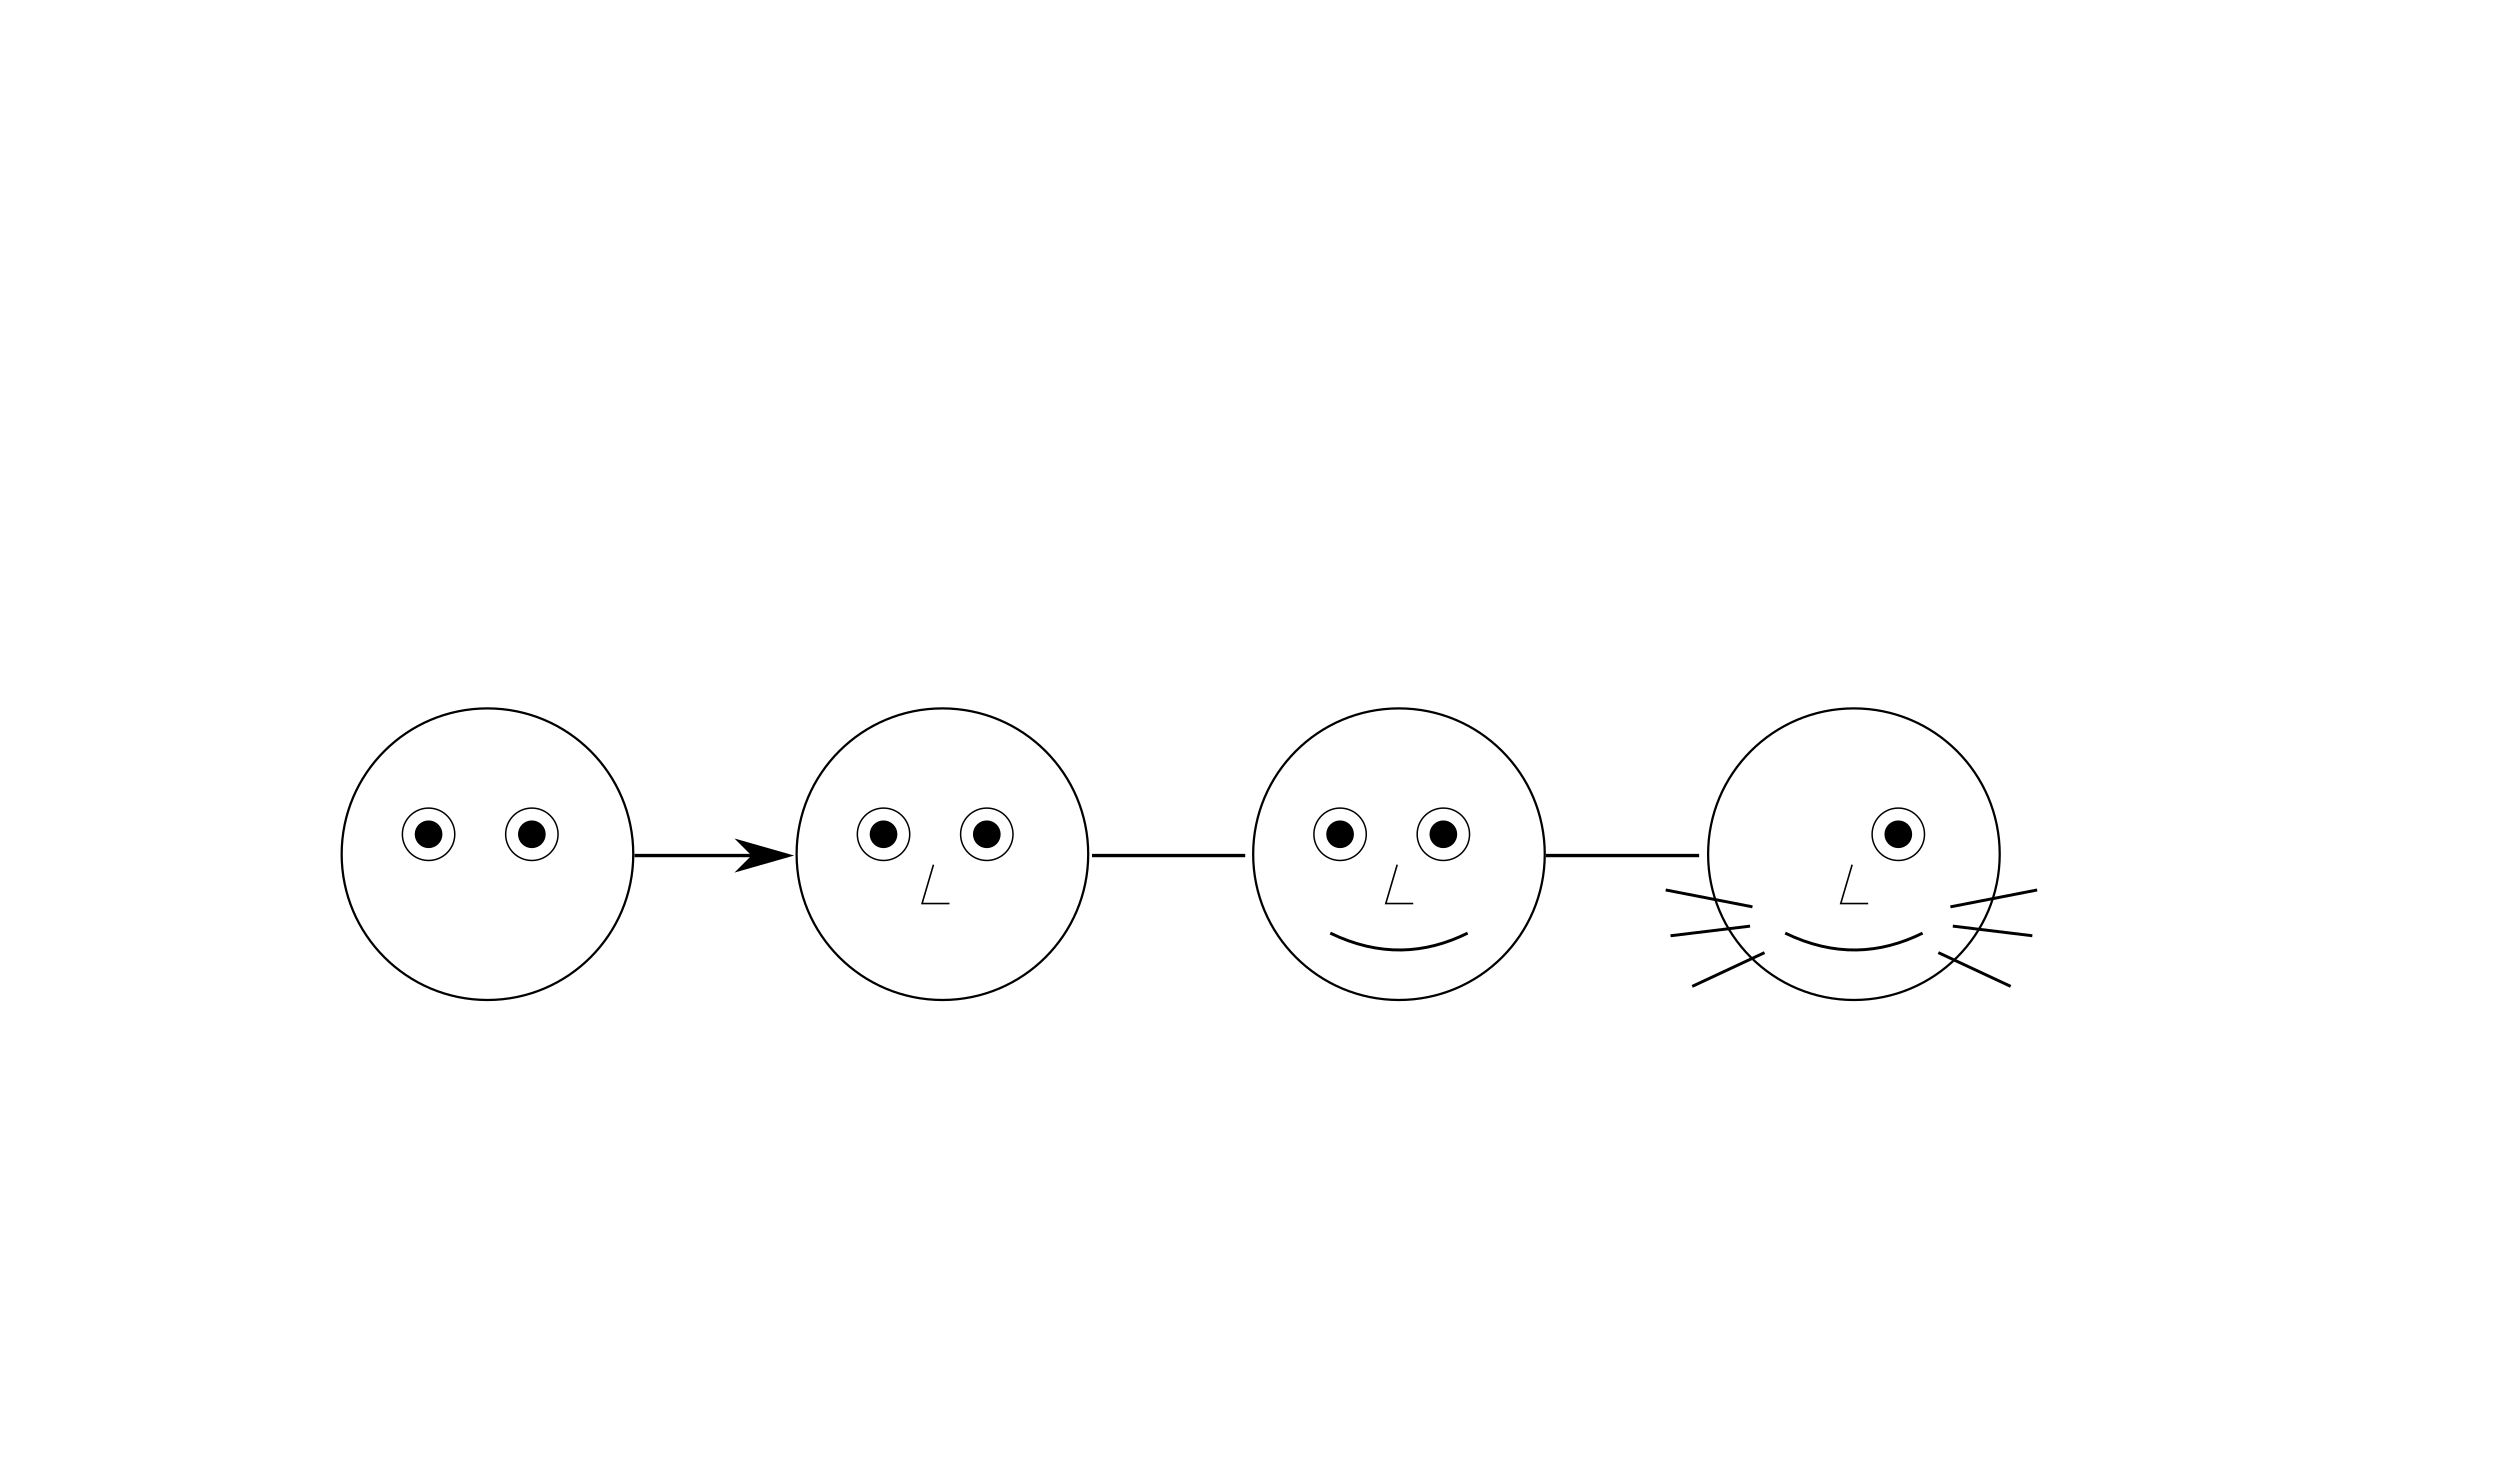
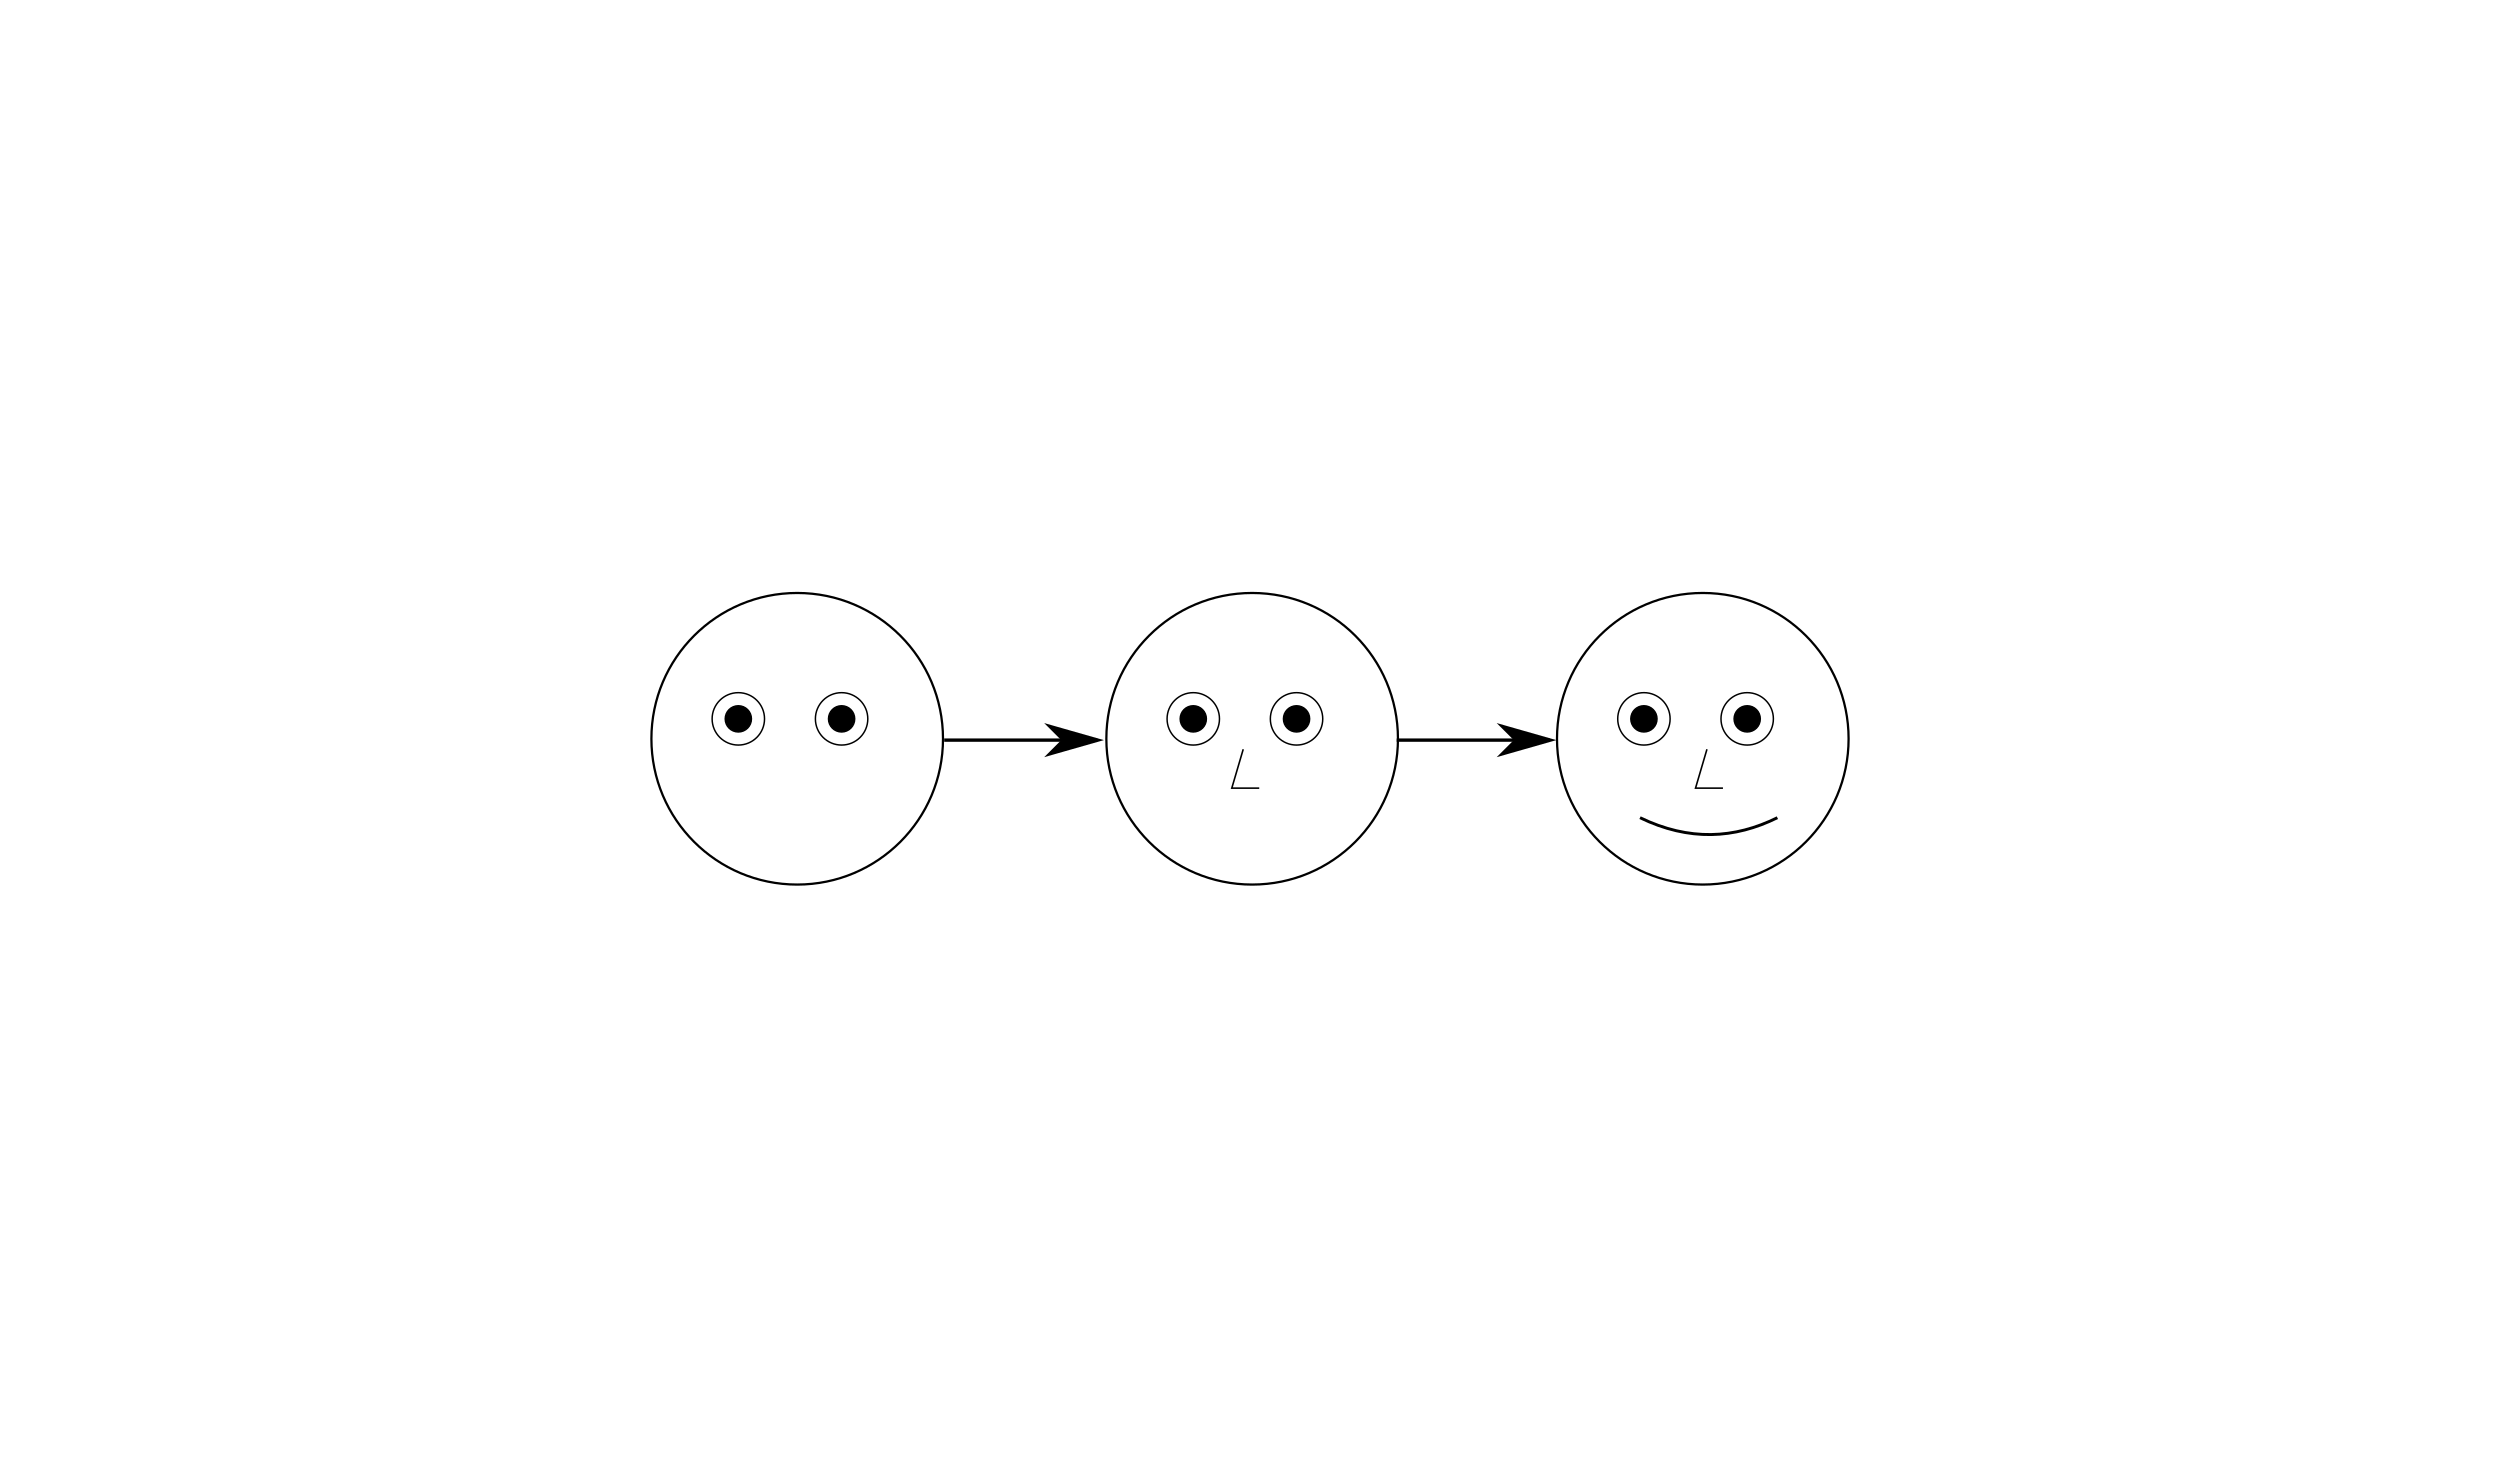
<svg xmlns="http://www.w3.org/2000/svg" width="846" height="500" viewBox="0 0 846 500" id="svg2" version="1.1">
  <defs id="defs4">
+     <marker style="overflow:visible" id="marker4630" refX="0" refY="0" orient="auto">
+       <path transform="matrix(-0.8,0,0,-0.8,-10,0)" style="fill:#000000;fill-opacity:1;fill-rule:evenodd;stroke:#000000;stroke-width:1pt;stroke-opacity:1" d="M 0,0 5,-5 -12.5,0 5,5 0,0 Z" id="path4632" />
+     </marker>
    <marker orient="auto" refY="0" refX="0" id="marker22638" style="overflow:visible">
      <path id="path22640" d="M 0,0 5,-5 -12.5,0 5,5 0,0 Z" style="fill:#000000;fill-opacity:1;fill-rule:evenodd;stroke:#000000;stroke-width:1pt;stroke-opacity:1" transform="matrix(-0.8,0,0,-0.8,-10,0)" />
    </marker>
    <marker orient="auto" refY="0" refX="0" id="marker18329" style="overflow:visible">
      <path id="path18331" d="M 0,0 5,-5 -12.5,0 5,5 0,0 Z" style="fill:#000000;fill-opacity:1;fill-rule:evenodd;stroke:#000000;stroke-width:1pt;stroke-opacity:1" transform="matrix(-0.8,0,0,-0.8,-10,0)" />
    </marker>
    <marker style="overflow:visible" id="marker11570" refX="0" refY="0" orient="auto">
      <path transform="matrix(-0.8,0,0,-0.8,-10,0)" style="fill:#000000;fill-opacity:1;fill-rule:evenodd;stroke:#000000;stroke-width:1pt;stroke-opacity:1" d="M 0,0 5,-5 -12.5,0 5,5 0,0 Z" id="path11572" />
    </marker>
    <marker style="overflow:visible" id="marker11326" refX="0" refY="0" orient="auto">
      <path transform="matrix(-0.8,0,0,-0.8,-10,0)" style="fill:#000000;fill-opacity:1;fill-rule:evenodd;stroke:#000000;stroke-width:1pt;stroke-opacity:1" d="M 0,0 5,-5 -12.5,0 5,5 0,0 Z" id="path11328" />
    </marker>
    <marker orient="auto" refY="0" refX="0" id="marker9818" style="overflow:visible">
      <path id="path9820" d="M 0,0 5,-5 -12.5,0 5,5 0,0 Z" style="fill:#000000;fill-opacity:1;fill-rule:evenodd;stroke:#000000;stroke-width:1pt;stroke-opacity:1" transform="matrix(-0.8,0,0,-0.8,-10,0)" />
    </marker>
    <marker style="overflow:visible" id="marker9572" refX="0" refY="0" orient="auto">
      <path transform="matrix(-0.8,0,0,-0.8,-10,0)" style="fill:#000000;fill-opacity:1;fill-rule:evenodd;stroke:#000000;stroke-width:1pt;stroke-opacity:1" d="M 0,0 5,-5 -12.5,0 5,5 0,0 Z" id="path9574" />
    </marker>
    <marker style="overflow:visible" id="marker9349" refX="0" refY="0" orient="auto">
      <path transform="matrix(-0.8,0,0,-0.8,-10,0)" style="fill:#000000;fill-opacity:1;fill-rule:evenodd;stroke:#000000;stroke-width:1pt;stroke-opacity:1" d="M 0,0 5,-5 -12.5,0 5,5 0,0 Z" id="path9351" />
    </marker>
    <marker style="overflow:visible" id="marker8273" refX="0" refY="0" orient="auto">
      <path transform="matrix(-0.8,0,0,-0.8,-10,0)" style="fill:#000000;fill-opacity:1;fill-rule:evenodd;stroke:#000000;stroke-width:1pt;stroke-opacity:1" d="M 0,0 5,-5 -12.5,0 5,5 0,0 Z" id="path8275" />
    </marker>
    <marker orient="auto" refY="0" refX="0" id="marker7296" style="overflow:visible">
      <path id="path7298" d="M 0,0 5,-5 -12.5,0 5,5 0,0 Z" style="fill:#000000;fill-opacity:1;fill-rule:evenodd;stroke:#000000;stroke-width:1pt;stroke-opacity:1" transform="matrix(-0.8,0,0,-0.8,-10,0)" />
    </marker>
    <marker orient="auto" refY="0" refX="0" id="marker7060" style="overflow:visible">
      <path id="path7062" d="M 0,0 5,-5 -12.5,0 5,5 0,0 Z" style="fill:#000000;fill-opacity:1;fill-rule:evenodd;stroke:#000000;stroke-width:1pt;stroke-opacity:1" transform="matrix(-0.8,0,0,-0.8,-10,0)" />
    </marker>
    <marker orient="auto" refY="0" refX="0" id="marker7724" style="overflow:visible">
      <path id="path7726" d="M 0,0 5,-5 -12.5,0 5,5 0,0 Z" style="fill:#000000;fill-opacity:1;fill-rule:evenodd;stroke:#000000;stroke-width:1pt;stroke-opacity:1" transform="matrix(-0.8,0,0,-0.8,-10,0)" />
    </marker>
    <marker style="overflow:visible" id="marker7176" refX="0" refY="0" orient="auto">
      <path transform="matrix(-0.8,0,0,-0.8,-10,0)" style="fill:#000000;fill-opacity:1;fill-rule:evenodd;stroke:#000000;stroke-width:1pt;stroke-opacity:1" d="M 0,0 5,-5 -12.5,0 5,5 0,0 Z" id="path7178" />
    </marker>
    <marker style="overflow:visible" id="marker6998" refX="0" refY="0" orient="auto">
      <path transform="matrix(-0.8,0,0,-0.8,-10,0)" style="fill:#000000;fill-opacity:1;fill-rule:evenodd;stroke:#000000;stroke-width:1pt;stroke-opacity:1" d="M 0,0 5,-5 -12.5,0 5,5 0,0 Z" id="path7000" />
    </marker>
    <marker orient="auto" refY="0" refX="0" id="marker6826" style="overflow:visible">
      <path id="path6828" d="M 0,0 5,-5 -12.5,0 5,5 0,0 Z" style="fill:#000000;fill-opacity:1;fill-rule:evenodd;stroke:#000000;stroke-width:1pt;stroke-opacity:1" transform="matrix(-0.8,0,0,-0.8,-10,0)" />
    </marker>
    <marker style="overflow:visible" id="marker6555" refX="0" refY="0" orient="auto">
      <path transform="matrix(-0.8,0,0,-0.8,-10,0)" style="fill:#000000;fill-opacity:1;fill-rule:evenodd;stroke:#000000;stroke-width:1pt;stroke-opacity:1" d="M 0,0 5,-5 -12.5,0 5,5 0,0 Z" id="path6557" />
    </marker>
    <marker orient="auto" refY="0" refX="0" id="marker6349" style="overflow:visible">
      <path id="path6351" d="M 0,0 5,-5 -12.5,0 5,5 0,0 Z" style="fill:#000000;fill-opacity:1;fill-rule:evenodd;stroke:#000000;stroke-width:1pt;stroke-opacity:1" transform="matrix(-0.8,0,0,-0.8,-10,0)" />
    </marker>
    <marker style="overflow:visible" id="marker6195" refX="0" refY="0" orient="auto">
      <path transform="matrix(-0.8,0,0,-0.8,-10,0)" style="fill:#000000;fill-opacity:1;fill-rule:evenodd;stroke:#000000;stroke-width:1pt;stroke-opacity:1" d="M 0,0 5,-5 -12.5,0 5,5 0,0 Z" id="path6197" />
    </marker>
    <marker orient="auto" refY="0" refX="0" id="marker5400" style="overflow:visible">
      <path id="path5402" d="M 0,0 5,-5 -12.5,0 5,5 0,0 Z" style="fill:#000000;fill-opacity:1;fill-rule:evenodd;stroke:#000000;stroke-width:1pt;stroke-opacity:1" transform="matrix(-0.8,0,0,-0.8,-10,0)" />
    </marker>
    <marker orient="auto" refY="0" refX="0" id="marker5120" style="overflow:visible">
      <path id="path5122" d="M 0,0 5,-5 -12.5,0 5,5 0,0 Z" style="fill:#000000;fill-opacity:1;fill-rule:evenodd;stroke:#000000;stroke-width:1pt;stroke-opacity:1" transform="matrix(-0.8,0,0,-0.8,-10,0)" />
    </marker>
    <marker orient="auto" refY="0" refX="0" id="marker14952" style="overflow:visible">
      <path id="path14954" d="M 0,0 5,-5 -12.5,0 5,5 0,0 Z" style="fill:#000000;fill-opacity:1;fill-rule:evenodd;stroke:#000000;stroke-width:1pt;stroke-opacity:1" transform="matrix(-0.8,0,0,-0.8,-10,0)" />
    </marker>
    <marker style="overflow:visible" id="marker12886" refX="0" refY="0" orient="auto">
      <path transform="matrix(-0.8,0,0,-0.8,-10,0)" style="fill:#000000;fill-opacity:1;fill-rule:evenodd;stroke:#000000;stroke-width:1pt;stroke-opacity:1" d="M 0,0 5,-5 -12.5,0 5,5 0,0 Z" id="path12888" />
    </marker>
    <marker style="overflow:visible" id="marker11987" refX="0" refY="0" orient="auto">
      <path transform="matrix(-0.8,0,0,-0.8,-10,0)" style="fill:#000000;fill-opacity:1;fill-rule:evenodd;stroke:#000000;stroke-width:1pt;stroke-opacity:1" d="M 0,0 5,-5 -12.5,0 5,5 0,0 Z" id="path11989" />
    </marker>
    <marker style="overflow:visible" id="marker11408" refX="0" refY="0" orient="auto">
      <path transform="matrix(-0.8,0,0,-0.8,-10,0)" style="fill:#000000;fill-opacity:1;fill-rule:evenodd;stroke:#000000;stroke-width:1pt;stroke-opacity:1" d="M 0,0 5,-5 -12.5,0 5,5 0,0 Z" id="path11410" />
    </marker>
    <marker orient="auto" refY="0" refX="0" id="marker11332" style="overflow:visible">
      <path id="path11334" d="M 0,0 5,-5 -12.5,0 5,5 0,0 Z" style="fill:#000000;fill-opacity:1;fill-rule:evenodd;stroke:#000000;stroke-width:1pt;stroke-opacity:1" transform="matrix(-0.8,0,0,-0.8,-10,0)" />
    </marker>
    <marker orient="auto" refY="0" refX="0" id="marker9287" style="overflow:visible">
      <path id="path9289" d="M 0,0 5,-5 -12.5,0 5,5 0,0 Z" style="fill:#000000;fill-opacity:1;fill-rule:evenodd;stroke:#000000;stroke-width:1pt;stroke-opacity:1" transform="matrix(-0.8,0,0,-0.8,-10,0)" />
    </marker>
    <marker style="overflow:visible" id="marker4941" refX="0" refY="0" orient="auto">
      <path transform="matrix(-0.8,0,0,-0.8,-10,0)" style="fill:#000000;fill-opacity:1;fill-rule:evenodd;stroke:#000000;stroke-width:1pt;stroke-opacity:1" d="M 0,0 5,-5 -12.5,0 5,5 0,0 Z" id="path4943" />
    </marker>
    <marker orient="auto" refY="0" refX="0" id="Arrow1Lend" style="overflow:visible">
      <path id="path4285" d="M 0,0 5,-5 -12.5,0 5,5 0,0 Z" style="fill:#000000;fill-opacity:1;fill-rule:evenodd;stroke:#000000;stroke-width:1pt;stroke-opacity:1" transform="matrix(-0.8,0,0,-0.8,-10,0)" />
    </marker>
  </defs>
  <g id="layer1" transform="translate(22.99988,-3915.618)">
-     <g id="g8944">
-       <g transform="matrix(0.5415502,0,0,0.5415502,10.66553,3472.76)" id="g5001">
-         <g id="g5003" transform="matrix(0.6540022,0,0,0.6540022,-13.28357,885.2508)">
-           <circle style="opacity:1;fill:none;fill-opacity:1;stroke:#000000;stroke-width:2.155;stroke-linejoin:miter;stroke-miterlimit:4;stroke-dasharray:none;stroke-dashoffset:0;stroke-opacity:1" id="circle5005" cx="391.008" cy="712.951" r="139.303" />
-           <g id="g5007" transform="matrix(0.2382626,0,0,0.2382626,449.3148,684.8322)">
-             <circle r="105.056" cy="38.169" cx="-480.833" id="circle5009" style="opacity:1;fill:none;fill-opacity:1;stroke:#000000;stroke-width:6;stroke-linejoin:miter;stroke-miterlimit:4;stroke-dasharray:none;stroke-dashoffset:0;stroke-opacity:1" />
-             <circle r="52.528" cy="38.169" cx="-480.833" id="circle5011" style="opacity:1;fill:#000000;fill-opacity:1;stroke:#000000;stroke-width:6;stroke-linejoin:miter;stroke-miterlimit:4;stroke-dasharray:none;stroke-dashoffset:0;stroke-opacity:1" />
-           </g>
-           <g transform="matrix(0.2382626,0,0,0.2382626,547.9881,684.8322)" id="g5013">
-             <circle style="opacity:1;fill:none;fill-opacity:1;stroke:#000000;stroke-width:6;stroke-linejoin:miter;stroke-miterlimit:4;stroke-dasharray:none;stroke-dashoffset:0;stroke-opacity:1" id="circle5015" cx="-480.833" cy="38.169" r="105.056" />
-             <circle style="opacity:1;fill:#000000;fill-opacity:1;stroke:#000000;stroke-width:6;stroke-linejoin:miter;stroke-miterlimit:4;stroke-dasharray:none;stroke-dashoffset:0;stroke-opacity:1" id="circle5017" cx="-480.833" cy="38.169" r="52.528" />
-           </g>
+     <g id="g4994" transform="translate(104.817,-39.0587)">
+       <g transform="matrix(0.354175,0,0,0.354175,3.471806,3952.168)" id="g5003">
+         <circle r="139.303" cy="712.951" cx="391.008" id="circle5005" style="opacity:1;fill:none;fill-opacity:1;stroke:#000000;stroke-width:2.155;stroke-linejoin:miter;stroke-miterlimit:4;stroke-dasharray:none;stroke-dashoffset:0;stroke-opacity:1" />
+         <g transform="matrix(0.2382626,0,0,0.2382626,449.3148,684.8322)" id="g5007">
+           <circle style="opacity:1;fill:none;fill-opacity:1;stroke:#000000;stroke-width:6;stroke-linejoin:miter;stroke-miterlimit:4;stroke-dasharray:none;stroke-dashoffset:0;stroke-opacity:1" id="circle5009" cx="-480.833" cy="38.169" r="105.056" />
+           <circle style="opacity:1;fill:#000000;fill-opacity:1;stroke:#000000;stroke-width:6;stroke-linejoin:miter;stroke-miterlimit:4;stroke-dasharray:none;stroke-dashoffset:0;stroke-opacity:1" id="circle5011" cx="-480.833" cy="38.169" r="52.528" />
        </g>
-         <g transform="matrix(0.6540022,0,0,0.6540022,271.0021,885.2508)" id="g5019">
-           <circle r="139.303" cy="712.951" cx="391.008" id="circle5021" style="opacity:1;fill:none;fill-opacity:1;stroke:#000000;stroke-width:2.155;stroke-linejoin:miter;stroke-miterlimit:4;stroke-dasharray:none;stroke-dashoffset:0;stroke-opacity:1" />
-           <g transform="matrix(0.2382626,0,0,0.2382626,449.3148,684.8322)" id="g5023">
-             <circle style="opacity:1;fill:none;fill-opacity:1;stroke:#000000;stroke-width:6;stroke-linejoin:miter;stroke-miterlimit:4;stroke-dasharray:none;stroke-dashoffset:0;stroke-opacity:1" id="circle5025" cx="-480.833" cy="38.169" r="105.056" />
-             <circle style="opacity:1;fill:#000000;fill-opacity:1;stroke:#000000;stroke-width:6;stroke-linejoin:miter;stroke-miterlimit:4;stroke-dasharray:none;stroke-dashoffset:0;stroke-opacity:1" id="circle5027" cx="-480.833" cy="38.169" r="52.528" />
-           </g>
-           <g id="g5029" transform="matrix(0.2382626,0,0,0.2382626,547.9881,684.8322)">
-             <circle r="105.056" cy="38.169" cx="-480.833" id="circle5031" style="opacity:1;fill:none;fill-opacity:1;stroke:#000000;stroke-width:6;stroke-linejoin:miter;stroke-miterlimit:4;stroke-dasharray:none;stroke-dashoffset:0;stroke-opacity:1" />
-             <circle r="52.528" cy="38.169" cx="-480.833" id="circle5033" style="opacity:1;fill:#000000;fill-opacity:1;stroke:#000000;stroke-width:6;stroke-linejoin:miter;stroke-miterlimit:4;stroke-dasharray:none;stroke-dashoffset:0;stroke-opacity:1" />
-           </g>
+         <g id="g5013" transform="matrix(0.2382626,0,0,0.2382626,547.9881,684.8322)">
+           <circle r="105.056" cy="38.169" cx="-480.833" id="circle5015" style="opacity:1;fill:none;fill-opacity:1;stroke:#000000;stroke-width:6;stroke-linejoin:miter;stroke-miterlimit:4;stroke-dasharray:none;stroke-dashoffset:0;stroke-opacity:1" />
+           <circle r="52.528" cy="38.169" cx="-480.833" id="circle5017" style="opacity:1;fill:#000000;fill-opacity:1;stroke:#000000;stroke-width:6;stroke-linejoin:miter;stroke-miterlimit:4;stroke-dasharray:none;stroke-dashoffset:0;stroke-opacity:1" />
        </g>
-         <path style="fill:none;fill-rule:evenodd;stroke:#000000;stroke-width:2.1;stroke-linecap:butt;stroke-linejoin:miter;stroke-miterlimit:4;stroke-dasharray:none;stroke-opacity:1;marker-end:url(#Arrow1Lend)" d="m 334.286,1352.362 95.714,0" id="path5035" />
-         <path style="fill:none;fill-rule:evenodd;stroke:#000000;stroke-width:1px;stroke-linecap:butt;stroke-linejoin:miter;stroke-opacity:1" d="M 521.143,1358.076 514,1382.362 l 17.143,0" id="path5037" />
      </g>
-       <g id="g5464" transform="translate(-26,1488.239)">
+       <g id="g5019" transform="matrix(0.354175,0,0,0.354175,157.4268,3952.168)">
+         <circle style="opacity:1;fill:none;fill-opacity:1;stroke:#000000;stroke-width:2.155;stroke-linejoin:miter;stroke-miterlimit:4;stroke-dasharray:none;stroke-dashoffset:0;stroke-opacity:1" id="circle5021" cx="391.008" cy="712.951" r="139.303" />
+         <g id="g5023" transform="matrix(0.2382626,0,0,0.2382626,449.3148,684.8322)">
+           <circle r="105.056" cy="38.169" cx="-480.833" id="circle5025" style="opacity:1;fill:none;fill-opacity:1;stroke:#000000;stroke-width:6;stroke-linejoin:miter;stroke-miterlimit:4;stroke-dasharray:none;stroke-dashoffset:0;stroke-opacity:1" />
+           <circle r="52.528" cy="38.169" cx="-480.833" id="circle5027" style="opacity:1;fill:#000000;fill-opacity:1;stroke:#000000;stroke-width:6;stroke-linejoin:miter;stroke-miterlimit:4;stroke-dasharray:none;stroke-dashoffset:0;stroke-opacity:1" />
+         </g>
+         <g transform="matrix(0.2382626,0,0,0.2382626,547.9881,684.8322)" id="g5029">
+           <circle style="opacity:1;fill:none;fill-opacity:1;stroke:#000000;stroke-width:6;stroke-linejoin:miter;stroke-miterlimit:4;stroke-dasharray:none;stroke-dashoffset:0;stroke-opacity:1" id="circle5031" cx="-480.833" cy="38.169" r="105.056" />
+           <circle style="opacity:1;fill:#000000;fill-opacity:1;stroke:#000000;stroke-width:6;stroke-linejoin:miter;stroke-miterlimit:4;stroke-dasharray:none;stroke-dashoffset:0;stroke-opacity:1" id="circle5033" cx="-480.833" cy="38.169" r="52.528" />
+         </g>
+       </g>
+       <path id="path5035" d="m 191.698,4205.132 51.834,0" style="fill:none;fill-rule:evenodd;stroke:#000000;stroke-width:1.137;stroke-linecap:butt;stroke-linejoin:miter;stroke-miterlimit:4;stroke-dasharray:none;stroke-opacity:1;marker-end:url(#Arrow1Lend)" />
+       <path id="path5037" d="m 292.891,4208.226 -3.868,13.152 9.284,0" style="fill:none;fill-rule:evenodd;stroke:#000000;stroke-width:0.542px;stroke-linecap:butt;stroke-linejoin:miter;stroke-opacity:1" />
+       <g id="g5464" transform="translate(-28,1488.239)">
        <g transform="matrix(0.354175,0,0,0.354175,337.9239,2463.928)" id="g5065">
          <circle r="139.303" cy="712.951" cx="391.008" id="circle5067" style="opacity:1;fill:none;fill-opacity:1;stroke:#000000;stroke-width:2.155;stroke-linejoin:miter;stroke-miterlimit:4;stroke-dasharray:none;stroke-dashoffset:0;stroke-opacity:1" />
          <g transform="matrix(0.2382626,0,0,0.2382626,449.3148,684.8322)" id="g5069">
            <circle style="opacity:1;fill:none;fill-opacity:1;stroke:#000000;stroke-width:6;stroke-linejoin:miter;stroke-miterlimit:4;stroke-dasharray:none;stroke-dashoffset:0;stroke-opacity:1" id="circle5071" cx="-480.833" cy="38.169" r="105.056" />
            <circle style="opacity:1;fill:#000000;fill-opacity:1;stroke:#000000;stroke-width:6;stroke-linejoin:miter;stroke-miterlimit:4;stroke-dasharray:none;stroke-dashoffset:0;stroke-opacity:1" id="circle5073" cx="-480.833" cy="38.169" r="52.528" />
          </g>
          <g id="g5075" transform="matrix(0.2382626,0,0,0.2382626,547.9881,684.8322)">
            <circle r="105.056" cy="38.169" cx="-480.833" id="circle5077" style="opacity:1;fill:none;fill-opacity:1;stroke:#000000;stroke-width:6;stroke-linejoin:miter;stroke-miterlimit:4;stroke-dasharray:none;stroke-dashoffset:0;stroke-opacity:1" />
            <circle r="52.528" cy="38.169" cx="-480.833" id="circle5079" style="opacity:1;fill:#000000;fill-opacity:1;stroke:#000000;stroke-width:6;stroke-linejoin:miter;stroke-miterlimit:4;stroke-dasharray:none;stroke-dashoffset:0;stroke-opacity:1" />
          </g>
        </g>
      </g>
-       <path style="fill:none;fill-rule:evenodd;stroke:#000000;stroke-width:1.137;stroke-linecap:butt;stroke-linejoin:miter;stroke-miterlimit:4;stroke-dasharray:none;stroke-opacity:1" d="m 500.15,4205.132 51.834,0" id="path5097" />
-       <circle style="opacity:1;fill:none;fill-opacity:1;stroke:#000000;stroke-width:0.763;stroke-linejoin:miter;stroke-miterlimit:4;stroke-dasharray:none;stroke-dashoffset:0;stroke-opacity:1" id="circle5083" cx="604.364" cy="4204.677" r="49.338" />
-       <g transform="matrix(0.08438668,0,0,0.08438668,659.9626,4194.718)" id="g5091">
-         <circle style="opacity:1;fill:none;fill-opacity:1;stroke:#000000;stroke-width:6;stroke-linejoin:miter;stroke-miterlimit:4;stroke-dasharray:none;stroke-dashoffset:0;stroke-opacity:1" id="circle5093" cx="-480.833" cy="38.169" r="105.056" />
-         <circle style="opacity:1;fill:#000000;fill-opacity:1;stroke:#000000;stroke-width:6;stroke-linejoin:miter;stroke-miterlimit:4;stroke-dasharray:none;stroke-dashoffset:0;stroke-opacity:1" id="circle5095" cx="-480.833" cy="38.169" r="52.528" />
-       </g>
-       <path style="fill:none;fill-rule:evenodd;stroke:#000000;stroke-width:0.542px;stroke-linecap:butt;stroke-linejoin:miter;stroke-opacity:1" d="m 603.771,4208.226 -3.868,13.152 9.284,0" id="path5099" />
-       <path id="path5153" d="m 346.545,4205.132 51.834,0" style="fill:none;fill-rule:evenodd;stroke:#000000;stroke-width:1.137;stroke-linecap:butt;stroke-linejoin:miter;stroke-miterlimit:4;stroke-dasharray:none;stroke-opacity:1" />
      <path id="path5513" d="m 449.816,4208.226 -3.868,13.152 9.284,0" style="fill:none;fill-rule:evenodd;stroke:#000000;stroke-width:0.542px;stroke-linecap:butt;stroke-linejoin:miter;stroke-opacity:1" />
      <path style="fill:none;fill-rule:evenodd;stroke:#000000;stroke-width:1px;stroke-linecap:butt;stroke-linejoin:miter;stroke-opacity:1" d="m 427.166,4231.386 c 16.645,8.058 32.011,7.154 46.483,0" id="path5515" />
-       <path id="path5517" d="m 581.121,4231.386 c 16.645,8.058 32.011,7.154 46.483,0" style="fill:none;fill-rule:evenodd;stroke:#000000;stroke-width:1px;stroke-linecap:butt;stroke-linejoin:miter;stroke-opacity:1" />
-       <g transform="translate(0,1488.239)" id="g5525">
-         <path id="path5519" d="m 570.031,2734.254 -29.358,-5.708" style="fill:none;fill-rule:evenodd;stroke:#000000;stroke-width:1px;stroke-linecap:butt;stroke-linejoin:miter;stroke-opacity:1" />
-         <path id="path5521" d="m 569.215,2740.778 -26.911,3.262" style="fill:none;fill-rule:evenodd;stroke:#000000;stroke-width:1px;stroke-linecap:butt;stroke-linejoin:miter;stroke-opacity:1" />
-         <path id="path5523" d="m 574.108,2749.748 -24.465,11.417" style="fill:none;fill-rule:evenodd;stroke:#000000;stroke-width:1px;stroke-linecap:butt;stroke-linejoin:miter;stroke-opacity:1" />
-       </g>
-       <g id="g5530" transform="matrix(-1,0,0,1,1207.048,1488.239)">
-         <path style="fill:none;fill-rule:evenodd;stroke:#000000;stroke-width:1px;stroke-linecap:butt;stroke-linejoin:miter;stroke-opacity:1" d="m 570.031,2734.254 -29.358,-5.708" id="path5532" />
-         <path style="fill:none;fill-rule:evenodd;stroke:#000000;stroke-width:1px;stroke-linecap:butt;stroke-linejoin:miter;stroke-opacity:1" d="m 569.215,2740.778 -26.911,3.262" id="path5534" />
-         <path style="fill:none;fill-rule:evenodd;stroke:#000000;stroke-width:1px;stroke-linecap:butt;stroke-linejoin:miter;stroke-opacity:1" d="m 574.108,2749.748 -24.465,11.417" id="path5536" />
-       </g>
+       <path style="fill:none;fill-rule:evenodd;stroke:#000000;stroke-width:1.137;stroke-linecap:butt;stroke-linejoin:miter;stroke-miterlimit:4;stroke-dasharray:none;stroke-opacity:1;marker-end:url(#marker4630)" d="m 344.823,4205.132 51.834,0" id="path4628" />
    </g>
  </g>
</svg>
